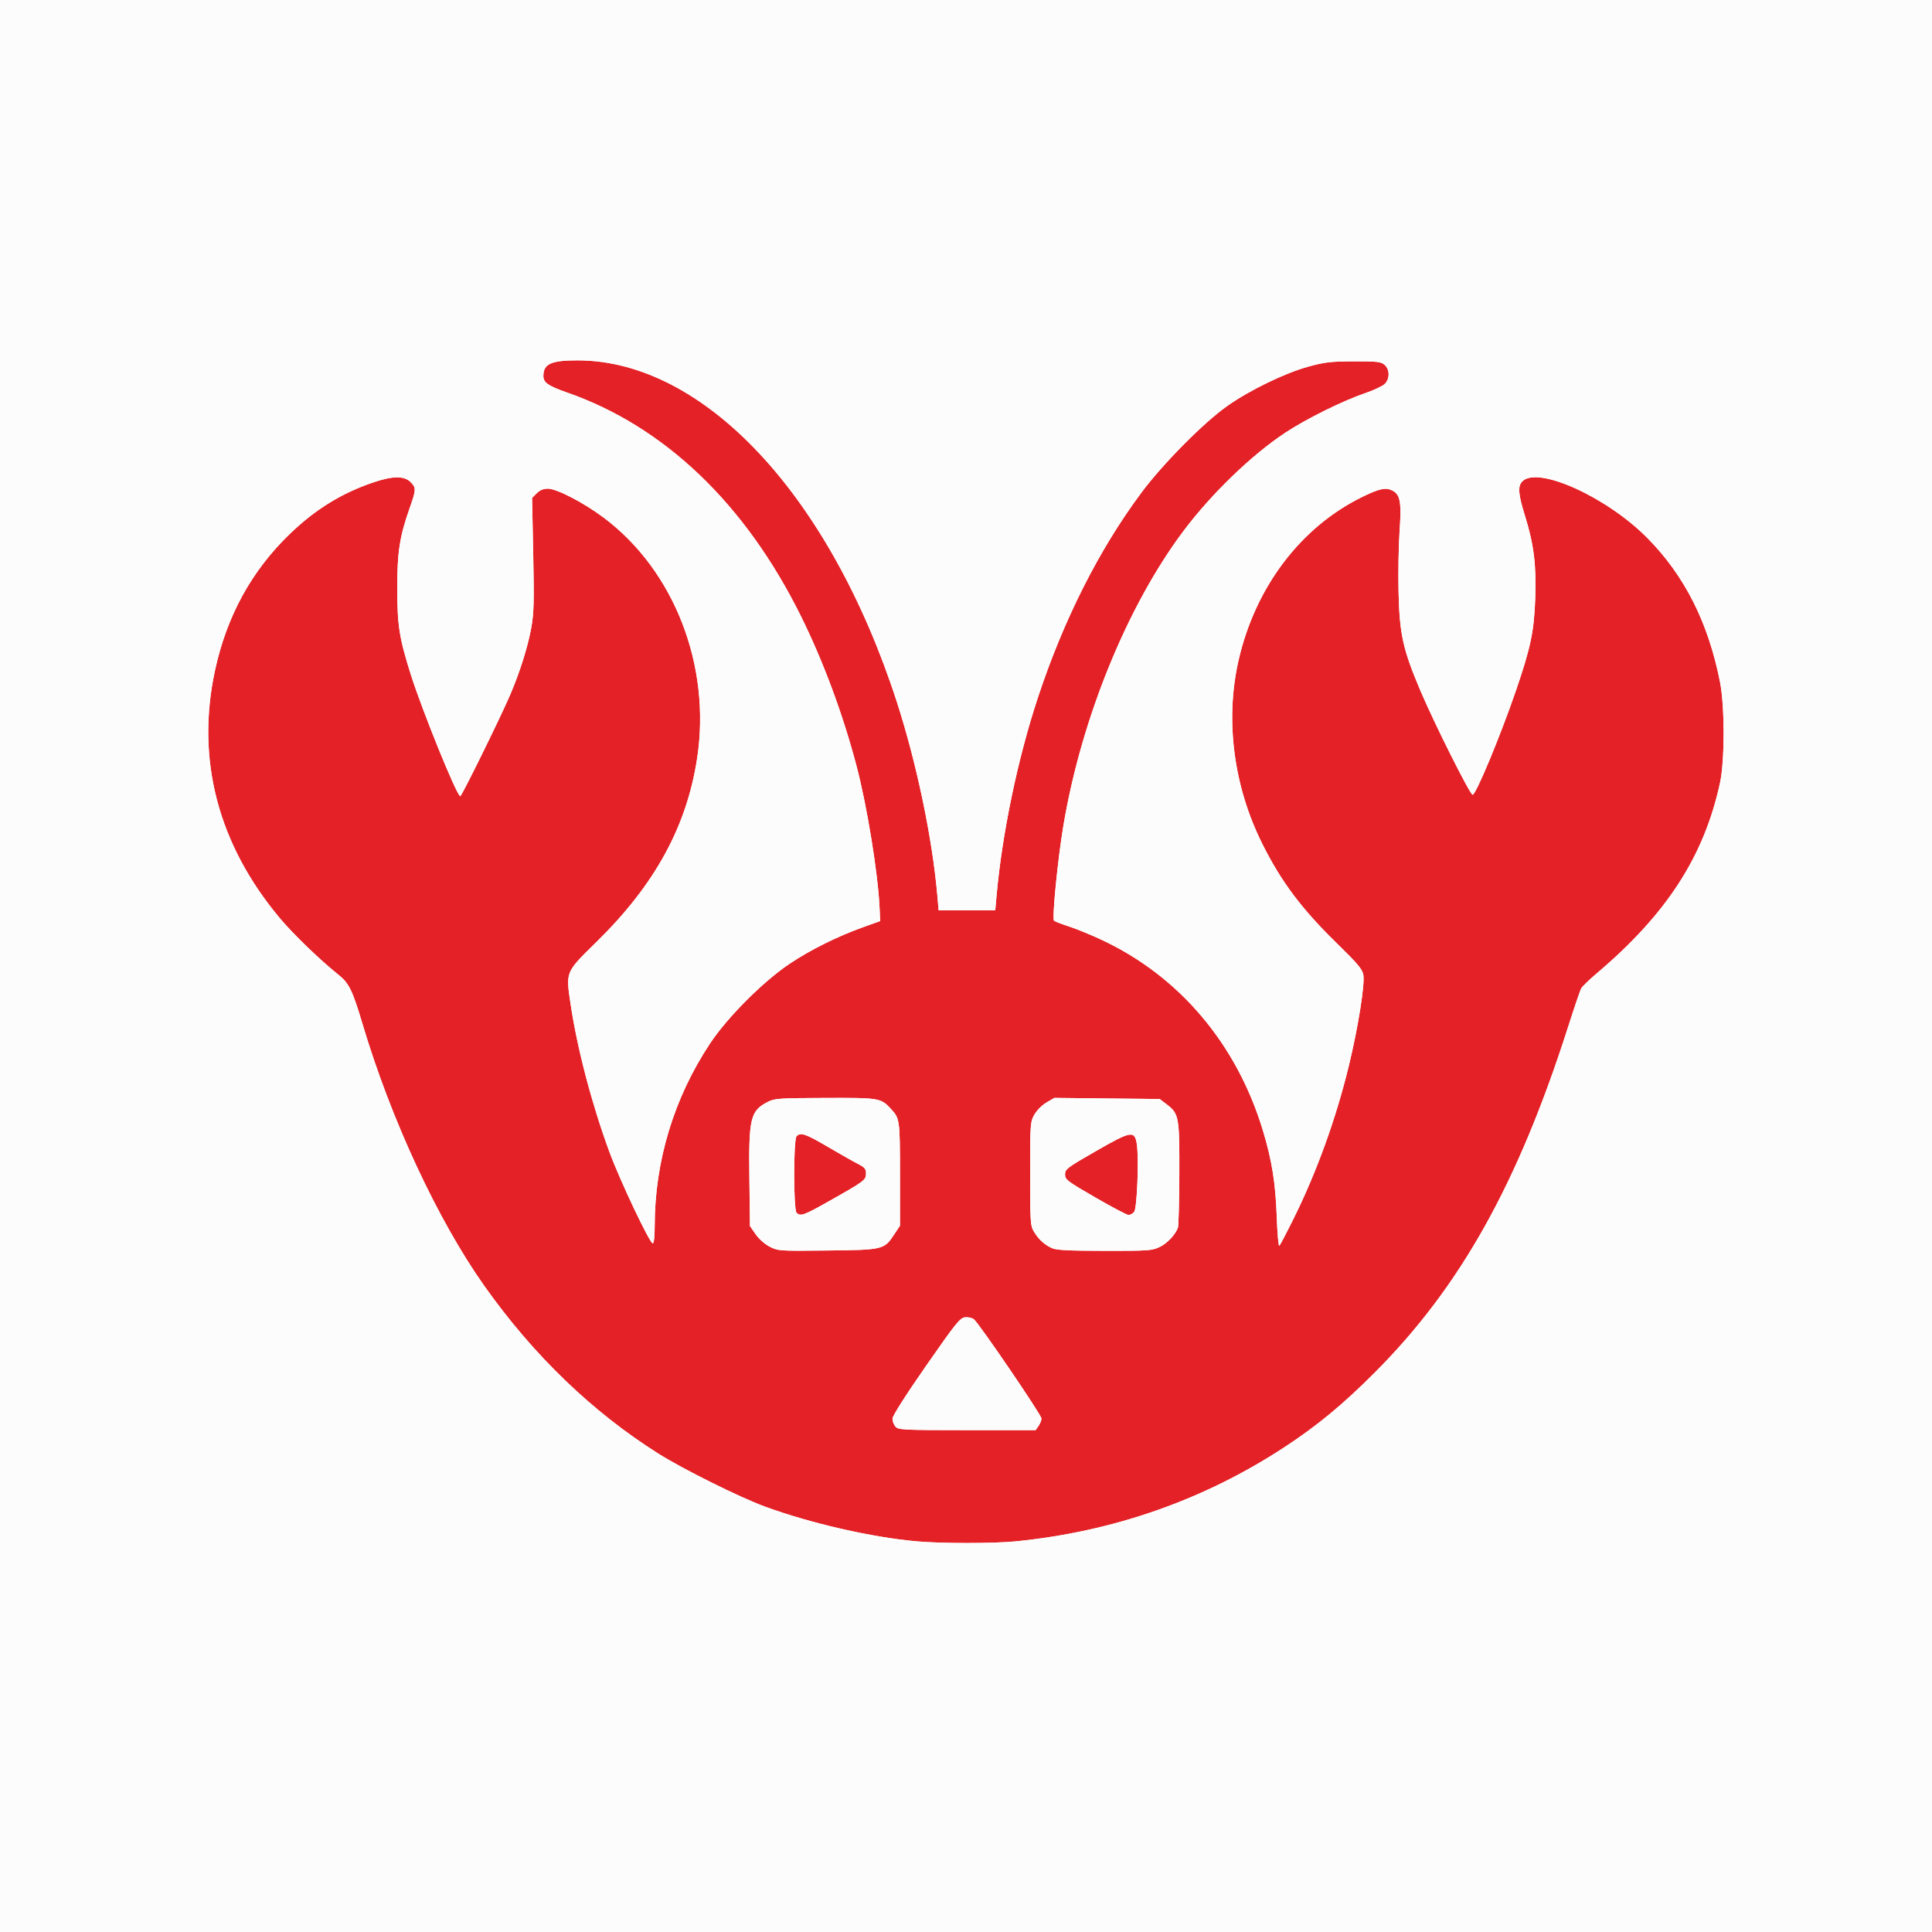
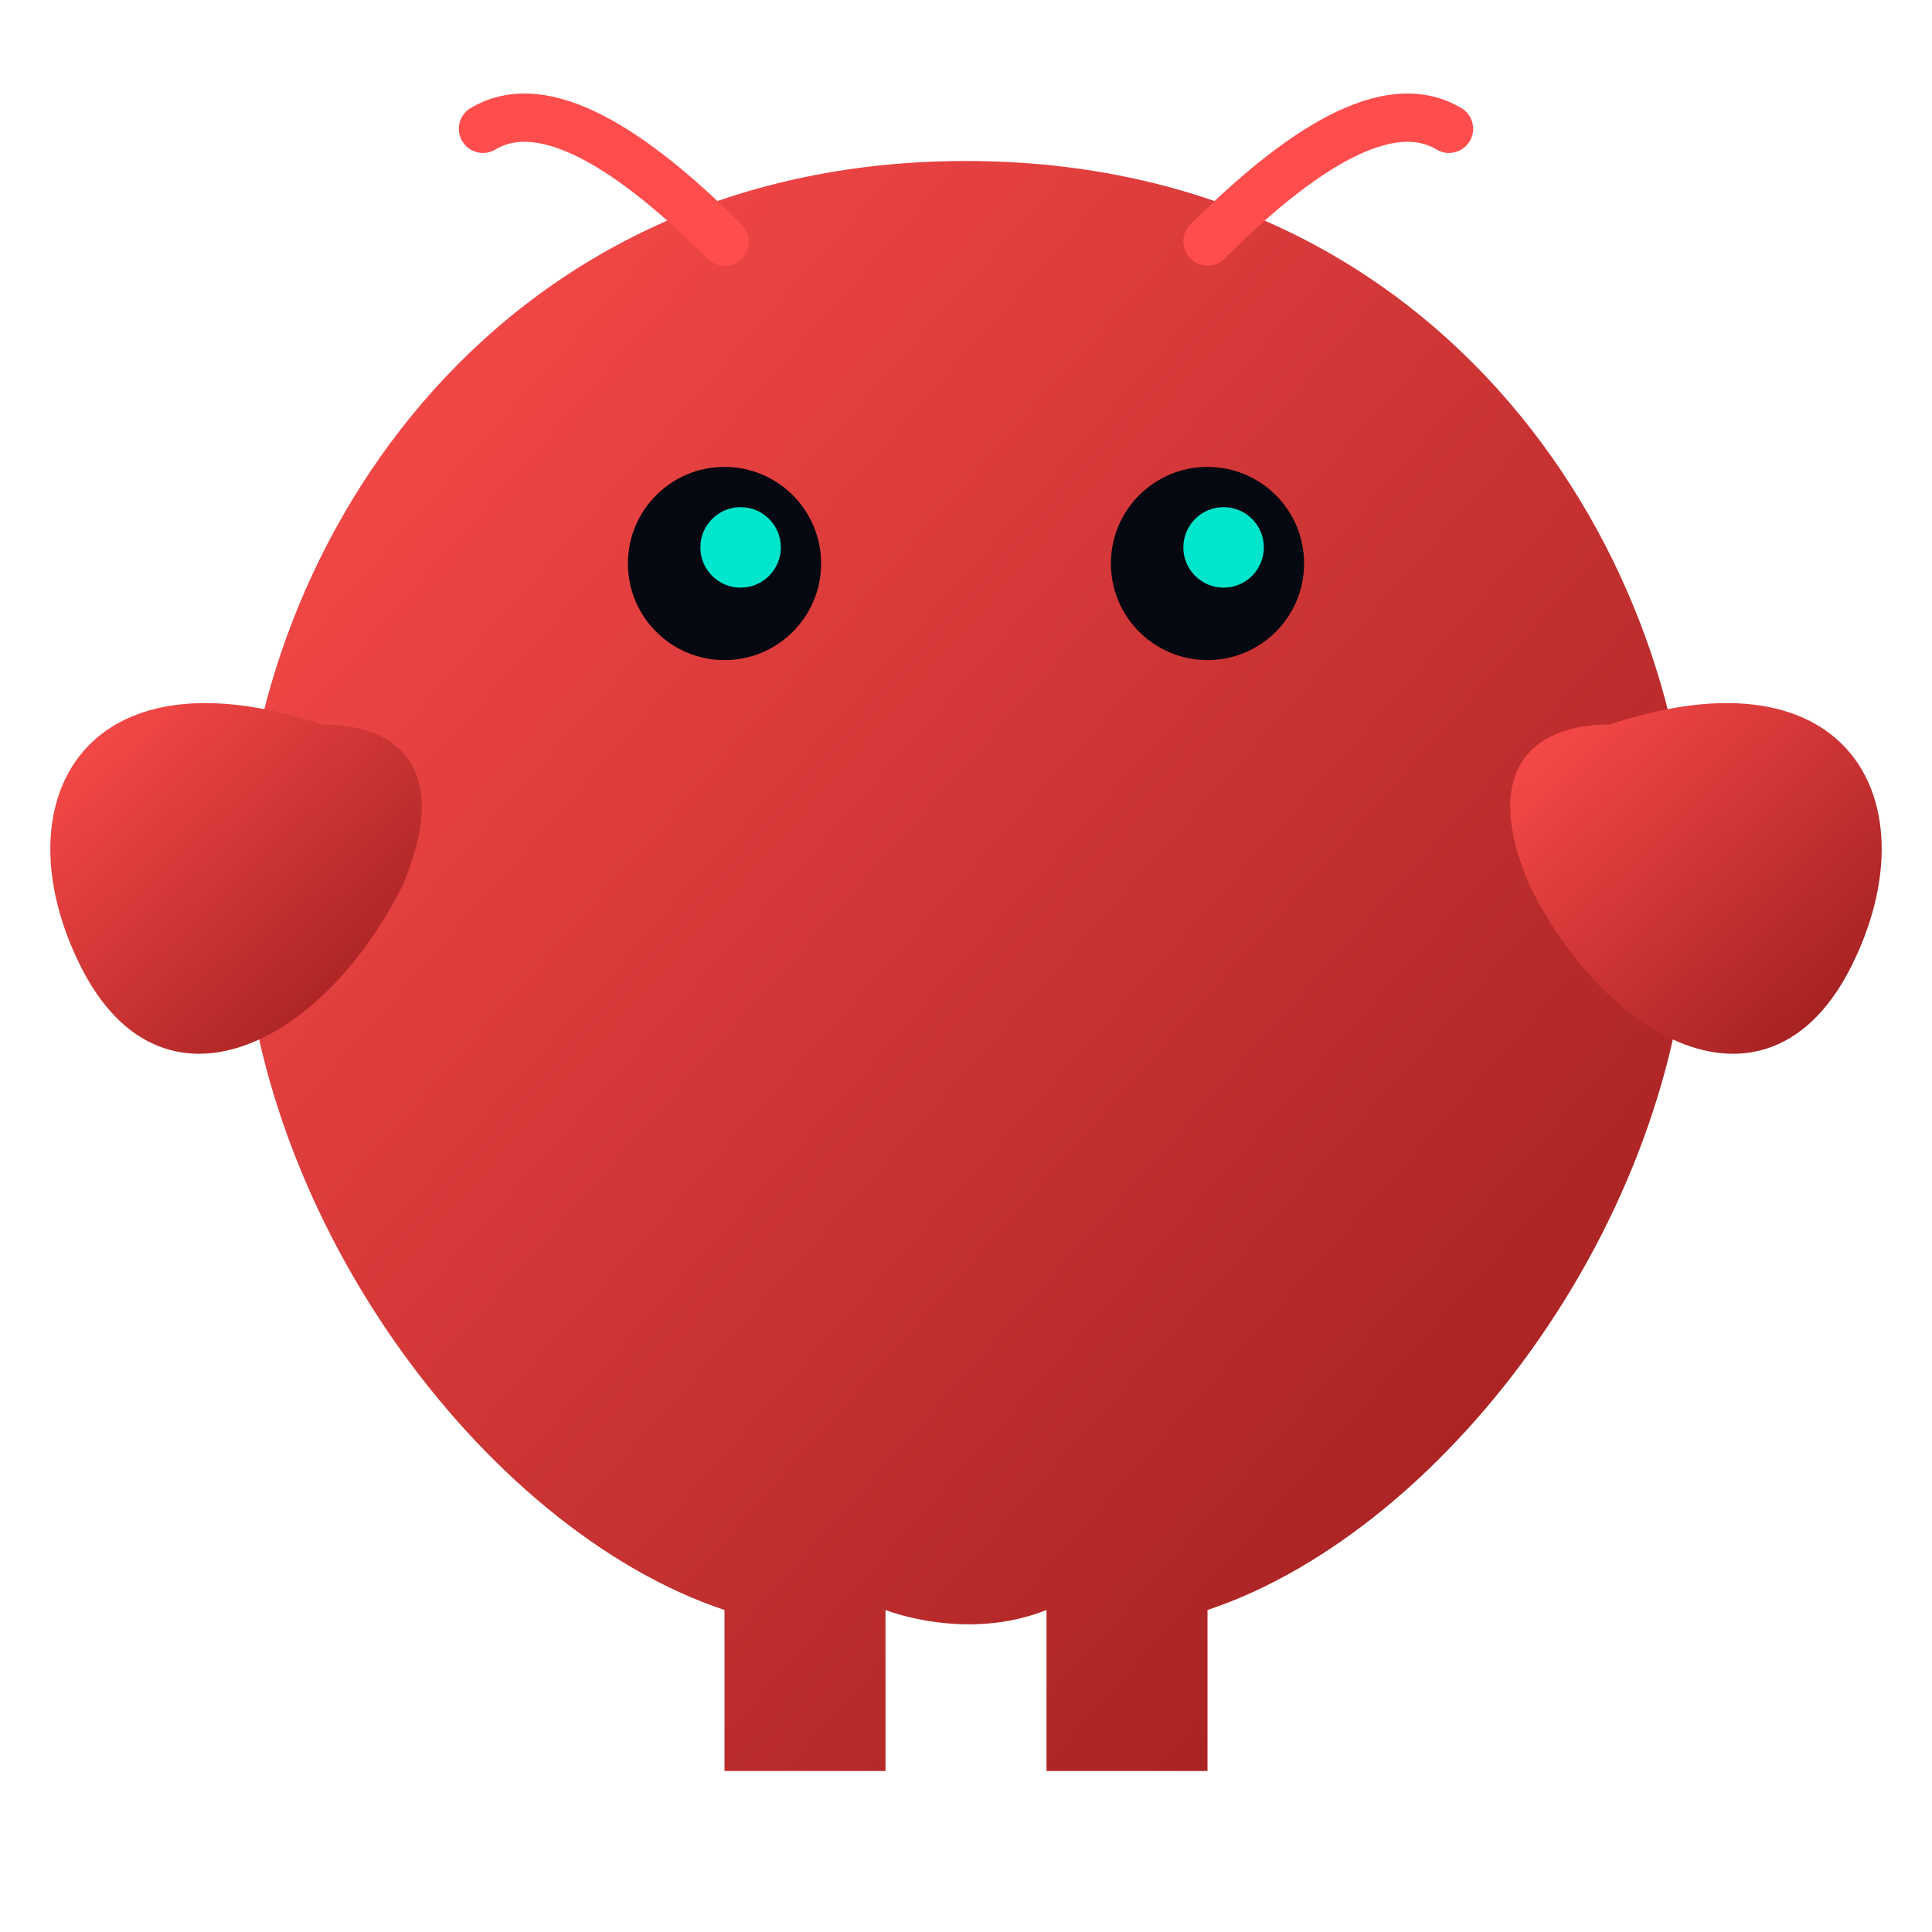
- <svg xmlns="http://www.w3.org/2000/svg" width="1024" height="1024" viewBox="0 0 1024 1024">
-   <g>
-     <path d="M 538.14 816.97 C526.53,818.12 498.93,818.12 485.98,816.96 C462.02,814.82 429.78,807.45 405.45,798.54 C392.15,793.67 362.01,778.69 349.00,770.49 C313.97,748.40 282.81,718.41 256.83,681.75 C232.07,646.84 207.20,593.36 192.07,542.50 C186.92,525.17 184.94,521.08 179.66,516.87 C169.66,508.87 155.60,495.33 148.41,486.77 C115.54,447.60 103.73,402.54 113.96,355.29 C120.21,326.46 133.35,302.50 153.63,282.96 C167.19,269.90 181.24,261.26 198.19,255.57 C208.22,252.20 214.26,252.17 217.55,255.45 C220.65,258.56 220.62,259.40 217.12,269.33 C211.82,284.35 210.52,292.77 210.55,312.00 C210.57,331.43 211.63,338.17 217.69,357.37 C223.81,376.76 242.19,422.00 243.95,422.00 C244.71,422.00 264.92,380.97 270.29,368.50 C275.48,356.46 279.81,342.72 281.61,332.58 C282.97,324.96 283.13,318.69 282.62,293.70 L 282.01 263.90 L 284.46 261.45 C286.12,259.79 288.03,259.00 290.39,259.00 C295.13,259.00 309.39,266.42 320.07,274.43 C357.39,302.44 376.95,352.80 369.52,401.76 C364.02,437.99 347.18,468.80 316.32,499.08 C306.96,508.26 302.93,512.10 301.63,516.71 C300.66,520.19 301.23,524.10 302.26,531.05 C302.31,531.35 302.35,531.66 302.40,531.97 C305.87,555.46 313.74,585.46 323.08,610.73 C328.72,625.98 344.38,659.00 345.98,659.00 C346.60,659.00 347.00,655.43 347.00,649.96 C347.00,615.51 357.16,581.98 376.37,553.00 C385.52,539.20 404.53,520.16 418.52,510.80 C429.60,503.38 443.76,496.34 457.49,491.42 L 466.50 488.19 L 466.20 481.35 C465.39,463.09 459.59,427.33 453.98,406.00 C446.75,378.51 436.34,350.47 424.46,326.50 C394.99,267.01 352.13,226.04 300.52,208.03 C290.47,204.52 288.00,202.79 288.00,199.28 C288.00,192.87 292.08,191.00 306.06,191.00 C373.15,191.00 440.04,262.62 475.46,372.36 C485.88,404.68 494.16,444.29 496.80,474.50 L 497.50 482.50 L 527.50 482.50 L 528.22 474.50 C531.15,441.80 539.38,402.29 549.94,370.22 C563.62,328.67 582.42,291.39 604.92,261.16 C616.36,245.79 637.93,224.02 650.50,215.15 C662.37,206.78 681.08,197.70 693.50,194.30 C702.16,191.93 705.39,191.56 717.64,191.53 C730.17,191.50 732.02,191.72 733.89,193.40 C736.75,195.99 736.68,201.04 733.75,203.67 C732.51,204.77 727.90,206.91 723.50,208.41 C711.59,212.48 692.40,221.98 681.31,229.30 C663.49,241.05 642.13,261.65 627.33,281.36 C597.50,321.09 573.19,380.70 563.64,437.50 C560.61,455.55 557.52,486.95 558.67,488.00 C559.13,488.41 562.65,489.77 566.50,491.01 C570.35,492.25 578.21,495.47 583.96,498.16 C625.19,517.47 655.55,553.40 669.40,599.29 C674.16,615.04 676.07,627.04 676.72,645.31 C677.03,654.00 677.64,660.75 678.08,660.31 C678.51,659.86 681.83,653.55 685.44,646.28 C697.85,621.33 708.12,592.92 715.00,564.50 C719.88,544.39 723.50,521.50 722.59,516.63 C722.03,513.67 719.50,510.65 708.83,500.25 C689.94,481.83 679.10,467.40 669.05,447.27 C653.83,416.82 649.27,381.84 656.39,350.29 C665.18,311.35 689.32,279.39 722.04,263.37 C731.20,258.89 734.62,258.19 738.15,260.08 C742.18,262.24 742.88,266.33 741.81,281.50 C741.27,289.20 741.03,303.83 741.27,314.00 C741.80,336.22 743.59,344.27 752.94,366.27 C760.33,383.67 779.17,421.23 780.52,421.24 C782.27,421.25 795.22,390.08 803.49,366.00 C811.30,343.22 813.11,334.56 813.72,316.92 C814.32,299.52 812.96,288.53 808.40,273.84 C804.65,261.79 804.32,257.68 806.91,255.09 C815.11,246.89 851.57,263.39 873.00,285.01 C892.84,305.02 905.42,329.91 911.65,361.50 C914.19,374.39 914.18,403.29 911.63,415.00 C903.15,453.99 883.38,484.51 846.27,515.94 C842.29,519.31 838.59,522.90 838.04,523.93 C837.49,524.95 834.36,534.16 831.09,544.39 C804.43,627.68 773.98,682.09 728.56,727.59 C711.78,744.40 698.20,755.62 680.88,766.98 C638.13,795.01 590.09,811.83 538.14,816.97 ZM 408.01 660.79 C412.40,663.03 413.08,663.08 438.50,662.79 C468.15,662.46 468.59,662.35 473.88,654.36 L 477.00 649.66 L 477.00 622.26 C477.00,593.40 476.92,592.84 472.13,587.66 C466.84,581.95 466.12,581.83 437.33,581.93 C413.13,582.01 410.55,582.19 407.03,583.98 C397.72,588.73 396.79,592.54 397.19,624.50 L 397.50 649.83 L 400.51 654.17 C402.27,656.69 405.40,659.46 408.01,660.79 ZM 557.50 661.51 C559.82,662.60 566.15,662.93 585.43,662.96 C608.57,663.00 610.67,662.85 614.60,660.95 C618.67,658.98 622.91,654.51 624.31,650.70 C624.68,649.71 625.02,636.84 625.07,622.11 C625.17,591.97 624.87,590.29 618.44,585.38 L 614.66 582.50 L 558.83 581.91 L 554.65 584.36 C552.29,585.74 549.51,588.53 548.24,590.79 C546.07,594.64 546.00,595.65 546.00,622.14 C546.01,648.07 546.12,649.68 548.08,652.90 C550.57,656.98 553.45,659.61 557.50,661.51 ZM 474.65 756.17 C476.20,757.88 478.71,758.00 512.60,758.00 L 548.89 758.00 L 550.44 755.78 C551.30,754.56 552.00,752.78 552.00,751.83 C552.00,749.96 518.88,701.35 516.15,699.21 C515.24,698.49 513.16,698.04 511.51,698.21 C508.84,698.47 506.69,701.15 490.79,724.00 C479.95,739.59 473.05,750.44 473.03,751.92 C473.01,753.25 473.74,755.17 474.65,756.17 ZM 601.12 642.35 C600.37,643.26 599.02,643.98 598.13,643.96 C597.23,643.94 589.30,639.75 580.50,634.66 C565.53,626.01 564.50,625.22 564.50,622.45 C564.50,619.69 565.52,618.91 580.77,610.15 C599.61,599.32 601.43,599.01 602.55,606.48 C603.71,614.25 602.67,640.49 601.12,642.35 ZM 439.95 636.34 C426.02,644.22 424.26,644.86 422.20,642.80 C420.51,641.11 420.51,603.89 422.20,602.20 C424.37,600.03 427.00,600.92 438.81,607.87 C445.24,611.65 452.41,615.71 454.75,616.89 C458.28,618.68 459.00,619.53 459.00,621.95 C459.00,625.44 458.32,625.96 439.95,636.34 Z" fill="rgb(228,33,38)" />
-     <path d="M 0.00 512.00 L 0.00 0.00 L 512.00 0.00 L 1024.00 0.00 L 1024.00 512.00 L 1024.00 1024.00 L 512.00 1024.00 L 0.00 1024.00 L 0.00 512.00 ZM 538.14 816.97 C590.09,811.83 638.13,795.01 680.88,766.98 C698.20,755.62 711.78,744.40 728.56,727.59 C773.98,682.09 804.43,627.68 831.09,544.39 C834.36,534.16 837.49,524.95 838.04,523.93 C838.59,522.90 842.29,519.31 846.27,515.94 C883.38,484.51 903.15,453.99 911.63,415.00 C914.18,403.29 914.19,374.39 911.65,361.50 C905.42,329.91 892.84,305.02 873.00,285.01 C851.57,263.39 815.11,246.89 806.91,255.09 C804.32,257.68 804.65,261.79 808.40,273.84 C812.96,288.53 814.32,299.52 813.72,316.92 C813.11,334.56 811.30,343.22 803.49,366.00 C795.22,390.08 782.27,421.25 780.52,421.24 C779.17,421.23 760.33,383.67 752.94,366.27 C743.59,344.27 741.80,336.22 741.27,314.00 C741.03,303.83 741.27,289.20 741.81,281.50 C742.88,266.33 742.18,262.24 738.15,260.08 C734.62,258.19 731.20,258.89 722.04,263.37 C689.32,279.39 665.18,311.35 656.39,350.29 C649.27,381.84 653.83,416.82 669.05,447.27 C679.10,467.40 689.94,481.83 708.83,500.25 C719.50,510.65 722.03,513.67 722.59,516.63 C723.50,521.50 719.88,544.39 715.00,564.50 C708.12,592.92 697.85,621.33 685.44,646.28 C681.83,653.55 678.51,659.86 678.08,660.31 C677.64,660.75 677.03,654.00 676.72,645.31 C676.07,627.04 674.16,615.04 669.40,599.29 C655.55,553.40 625.19,517.47 583.96,498.16 C578.21,495.47 570.35,492.25 566.50,491.01 C562.65,489.77 559.13,488.41 558.67,488.00 C557.52,486.95 560.61,455.55 563.64,437.50 C573.19,380.70 597.50,321.09 627.33,281.36 C642.13,261.65 663.49,241.05 681.31,229.30 C692.40,221.98 711.59,212.48 723.50,208.41 C727.90,206.91 732.51,204.77 733.75,203.67 C736.68,201.04 736.75,195.99 733.89,193.40 C732.02,191.72 730.17,191.50 717.64,191.53 C705.39,191.56 702.16,191.93 693.50,194.30 C681.08,197.70 662.37,206.78 650.50,215.15 C637.93,224.02 616.36,245.79 604.92,261.16 C582.42,291.39 563.62,328.67 549.94,370.22 C539.38,402.29 531.15,441.80 528.22,474.50 L 527.50 482.50 L 512.50 482.50 L 497.50 482.50 L 496.80 474.50 C494.16,444.29 485.88,404.68 475.46,372.36 C440.04,262.62 373.15,191.00 306.06,191.00 C292.08,191.00 288.00,192.87 288.00,199.28 C288.00,202.79 290.47,204.52 300.52,208.03 C352.13,226.04 394.99,267.01 424.46,326.50 C436.34,350.47 446.75,378.51 453.98,406.00 C459.59,427.33 465.39,463.09 466.20,481.35 L 466.50 488.19 L 457.49 491.42 C443.76,496.34 429.60,503.38 418.52,510.80 C404.53,520.16 385.52,539.20 376.37,553.00 C357.16,581.98 347.00,615.51 347.00,649.96 C347.00,655.43 346.60,659.00 345.98,659.00 C344.38,659.00 328.72,625.98 323.08,610.73 C313.74,585.46 305.87,555.46 302.40,531.97 C299.87,514.85 299.61,515.47 316.32,499.08 C347.18,468.80 364.02,437.99 369.52,401.76 C376.95,352.80 357.39,302.44 320.07,274.43 C309.39,266.42 295.13,259.00 290.39,259.00 C288.03,259.00 286.12,259.79 284.46,261.45 L 282.01 263.90 L 282.62 293.70 C283.13,318.69 282.97,324.96 281.61,332.58 C279.81,342.72 275.48,356.46 270.29,368.50 C264.92,380.97 244.71,422.00 243.95,422.00 C242.19,422.00 223.81,376.76 217.69,357.37 C211.63,338.17 210.57,331.43 210.55,312.00 C210.52,292.77 211.82,284.35 217.12,269.33 C220.62,259.40 220.65,258.56 217.55,255.45 C214.26,252.17 208.22,252.20 198.19,255.57 C181.24,261.26 167.19,269.90 153.63,282.96 C133.35,302.50 120.21,326.46 113.96,355.29 C103.73,402.54 115.54,447.60 148.41,486.77 C155.60,495.33 169.66,508.87 179.66,516.87 C184.94,521.08 186.92,525.17 192.07,542.50 C207.20,593.36 232.07,646.84 256.83,681.75 C282.81,718.41 313.97,748.40 349.00,770.49 C362.01,778.69 392.15,793.67 405.45,798.54 C429.78,807.45 462.02,814.82 485.98,816.96 C498.93,818.12 526.53,818.12 538.14,816.97 ZM 474.65 756.17 C473.74,755.17 473.01,753.25 473.03,751.92 C473.05,750.44 479.95,739.59 490.79,724.00 C506.69,701.15 508.84,698.47 511.51,698.21 C513.16,698.04 515.24,698.49 516.15,699.21 C518.88,701.35 552.00,749.96 552.00,751.83 C552.00,752.78 551.30,754.56 550.44,755.78 L 548.89 758.00 L 512.60 758.00 C478.71,758.00 476.20,757.88 474.65,756.17 ZM 408.01 660.79 C405.40,659.46 402.27,656.69 400.51,654.17 L 397.50 649.83 L 397.19 624.50 C396.79,592.54 397.72,588.73 407.03,583.98 C410.55,582.19 413.13,582.01 437.33,581.93 C466.12,581.83 466.84,581.95 472.13,587.66 C476.92,592.84 477.00,593.40 477.00,622.26 L 477.00 649.66 L 473.88 654.36 C468.59,662.35 468.15,662.46 438.50,662.79 C413.08,663.08 412.40,663.03 408.01,660.79 ZM 439.95 636.34 C458.32,625.96 459.00,625.44 459.00,621.95 C459.00,619.53 458.28,618.68 454.75,616.89 C452.41,615.71 445.24,611.65 438.81,607.87 C427.00,600.92 424.37,600.03 422.20,602.20 C420.51,603.89 420.51,641.11 422.20,642.80 C424.26,644.86 426.02,644.22 439.95,636.34 ZM 557.50 661.51 C553.45,659.61 550.57,656.98 548.08,652.90 C546.12,649.68 546.01,648.07 546.00,622.14 C546.00,595.65 546.07,594.64 548.24,590.79 C549.51,588.53 552.29,585.74 554.65,584.36 L 558.83 581.91 L 586.74 582.21 L 614.66 582.50 L 618.44 585.38 C624.87,590.29 625.17,591.97 625.07,622.11 C625.02,636.84 624.68,649.71 624.31,650.70 C622.91,654.51 618.67,658.98 614.60,660.95 C610.67,662.85 608.57,663.00 585.43,662.96 C566.15,662.93 559.82,662.60 557.50,661.51 ZM 601.12 642.35 C602.67,640.49 603.71,614.25 602.55,606.48 C601.43,599.01 599.61,599.32 580.77,610.15 C565.52,618.91 564.50,619.69 564.50,622.45 C564.50,625.22 565.53,626.01 580.50,634.66 C589.30,639.75 597.23,643.94 598.13,643.96 C599.02,643.98 600.37,643.26 601.12,642.35 Z" fill="rgb(252,252,252)" />
-   </g>
+ <svg xmlns="http://www.w3.org/2000/svg" viewBox="0 0 120 120" fill="none">
+   <defs>
+     <linearGradient id="lobster-gradient" x1="0%" y1="0%" x2="100%" y2="100%">
+       <stop offset="0%" stop-color="#ff4d4d" />
+       <stop offset="100%" stop-color="#991b1b" />
+     </linearGradient>
+   </defs>
+   <path d="M60 10 C30 10 15 35 15 55 C15 75 30 95 45 100 L45 110 L55 110 L55 100 C55 100 60 102 65 100 L65 110 L75 110 L75 100 C90 95 105 75 105 55 C105 35 90 10 60 10Z" fill="url(#lobster-gradient)" />
+   <path d="M20 45 C5 40 0 50 5 60 C10 70 20 65 25 55 C28 48 25 45 20 45Z" fill="url(#lobster-gradient)" />
+   <path d="M100 45 C115 40 120 50 115 60 C110 70 100 65 95 55 C92 48 95 45 100 45Z" fill="url(#lobster-gradient)" />
+   <path d="M45 15 Q35 5 30 8" stroke="#ff4d4d" stroke-width="3" stroke-linecap="round" />
+   <path d="M75 15 Q85 5 90 8" stroke="#ff4d4d" stroke-width="3" stroke-linecap="round" />
+   <circle cx="45" cy="35" r="6" fill="#050810" />
+   <circle cx="75" cy="35" r="6" fill="#050810" />
+   <circle cx="46" cy="34" r="2.5" fill="#00e5cc" />
+   <circle cx="76" cy="34" r="2.5" fill="#00e5cc" />
</svg>
